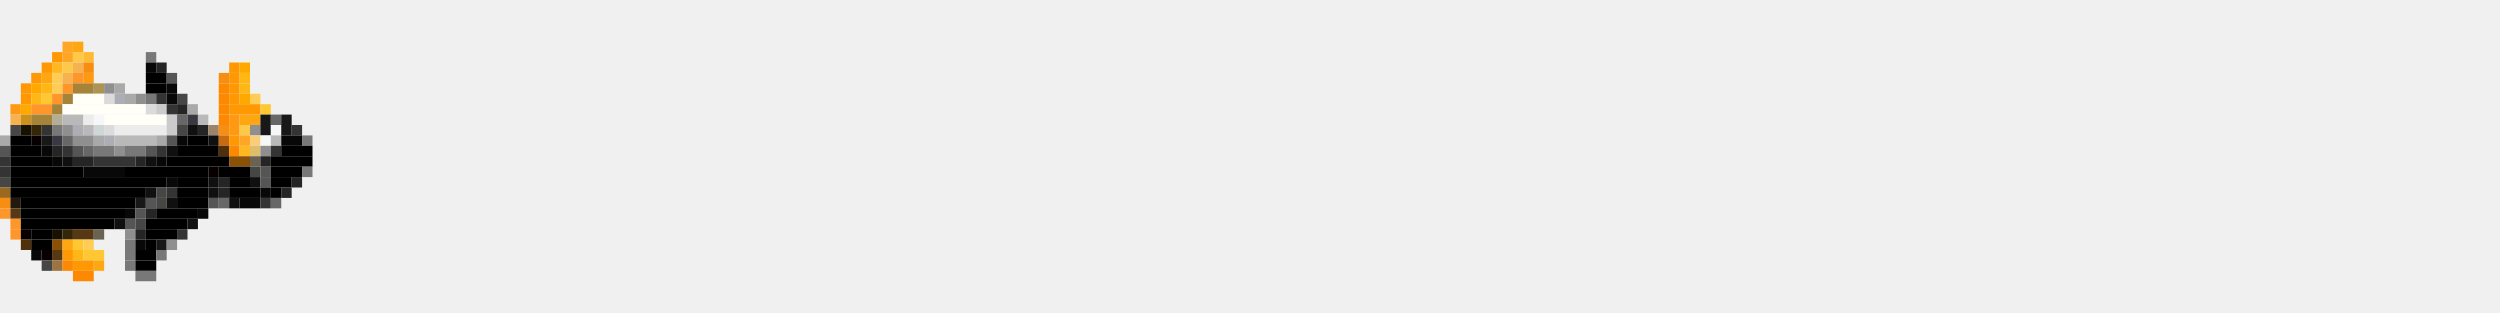
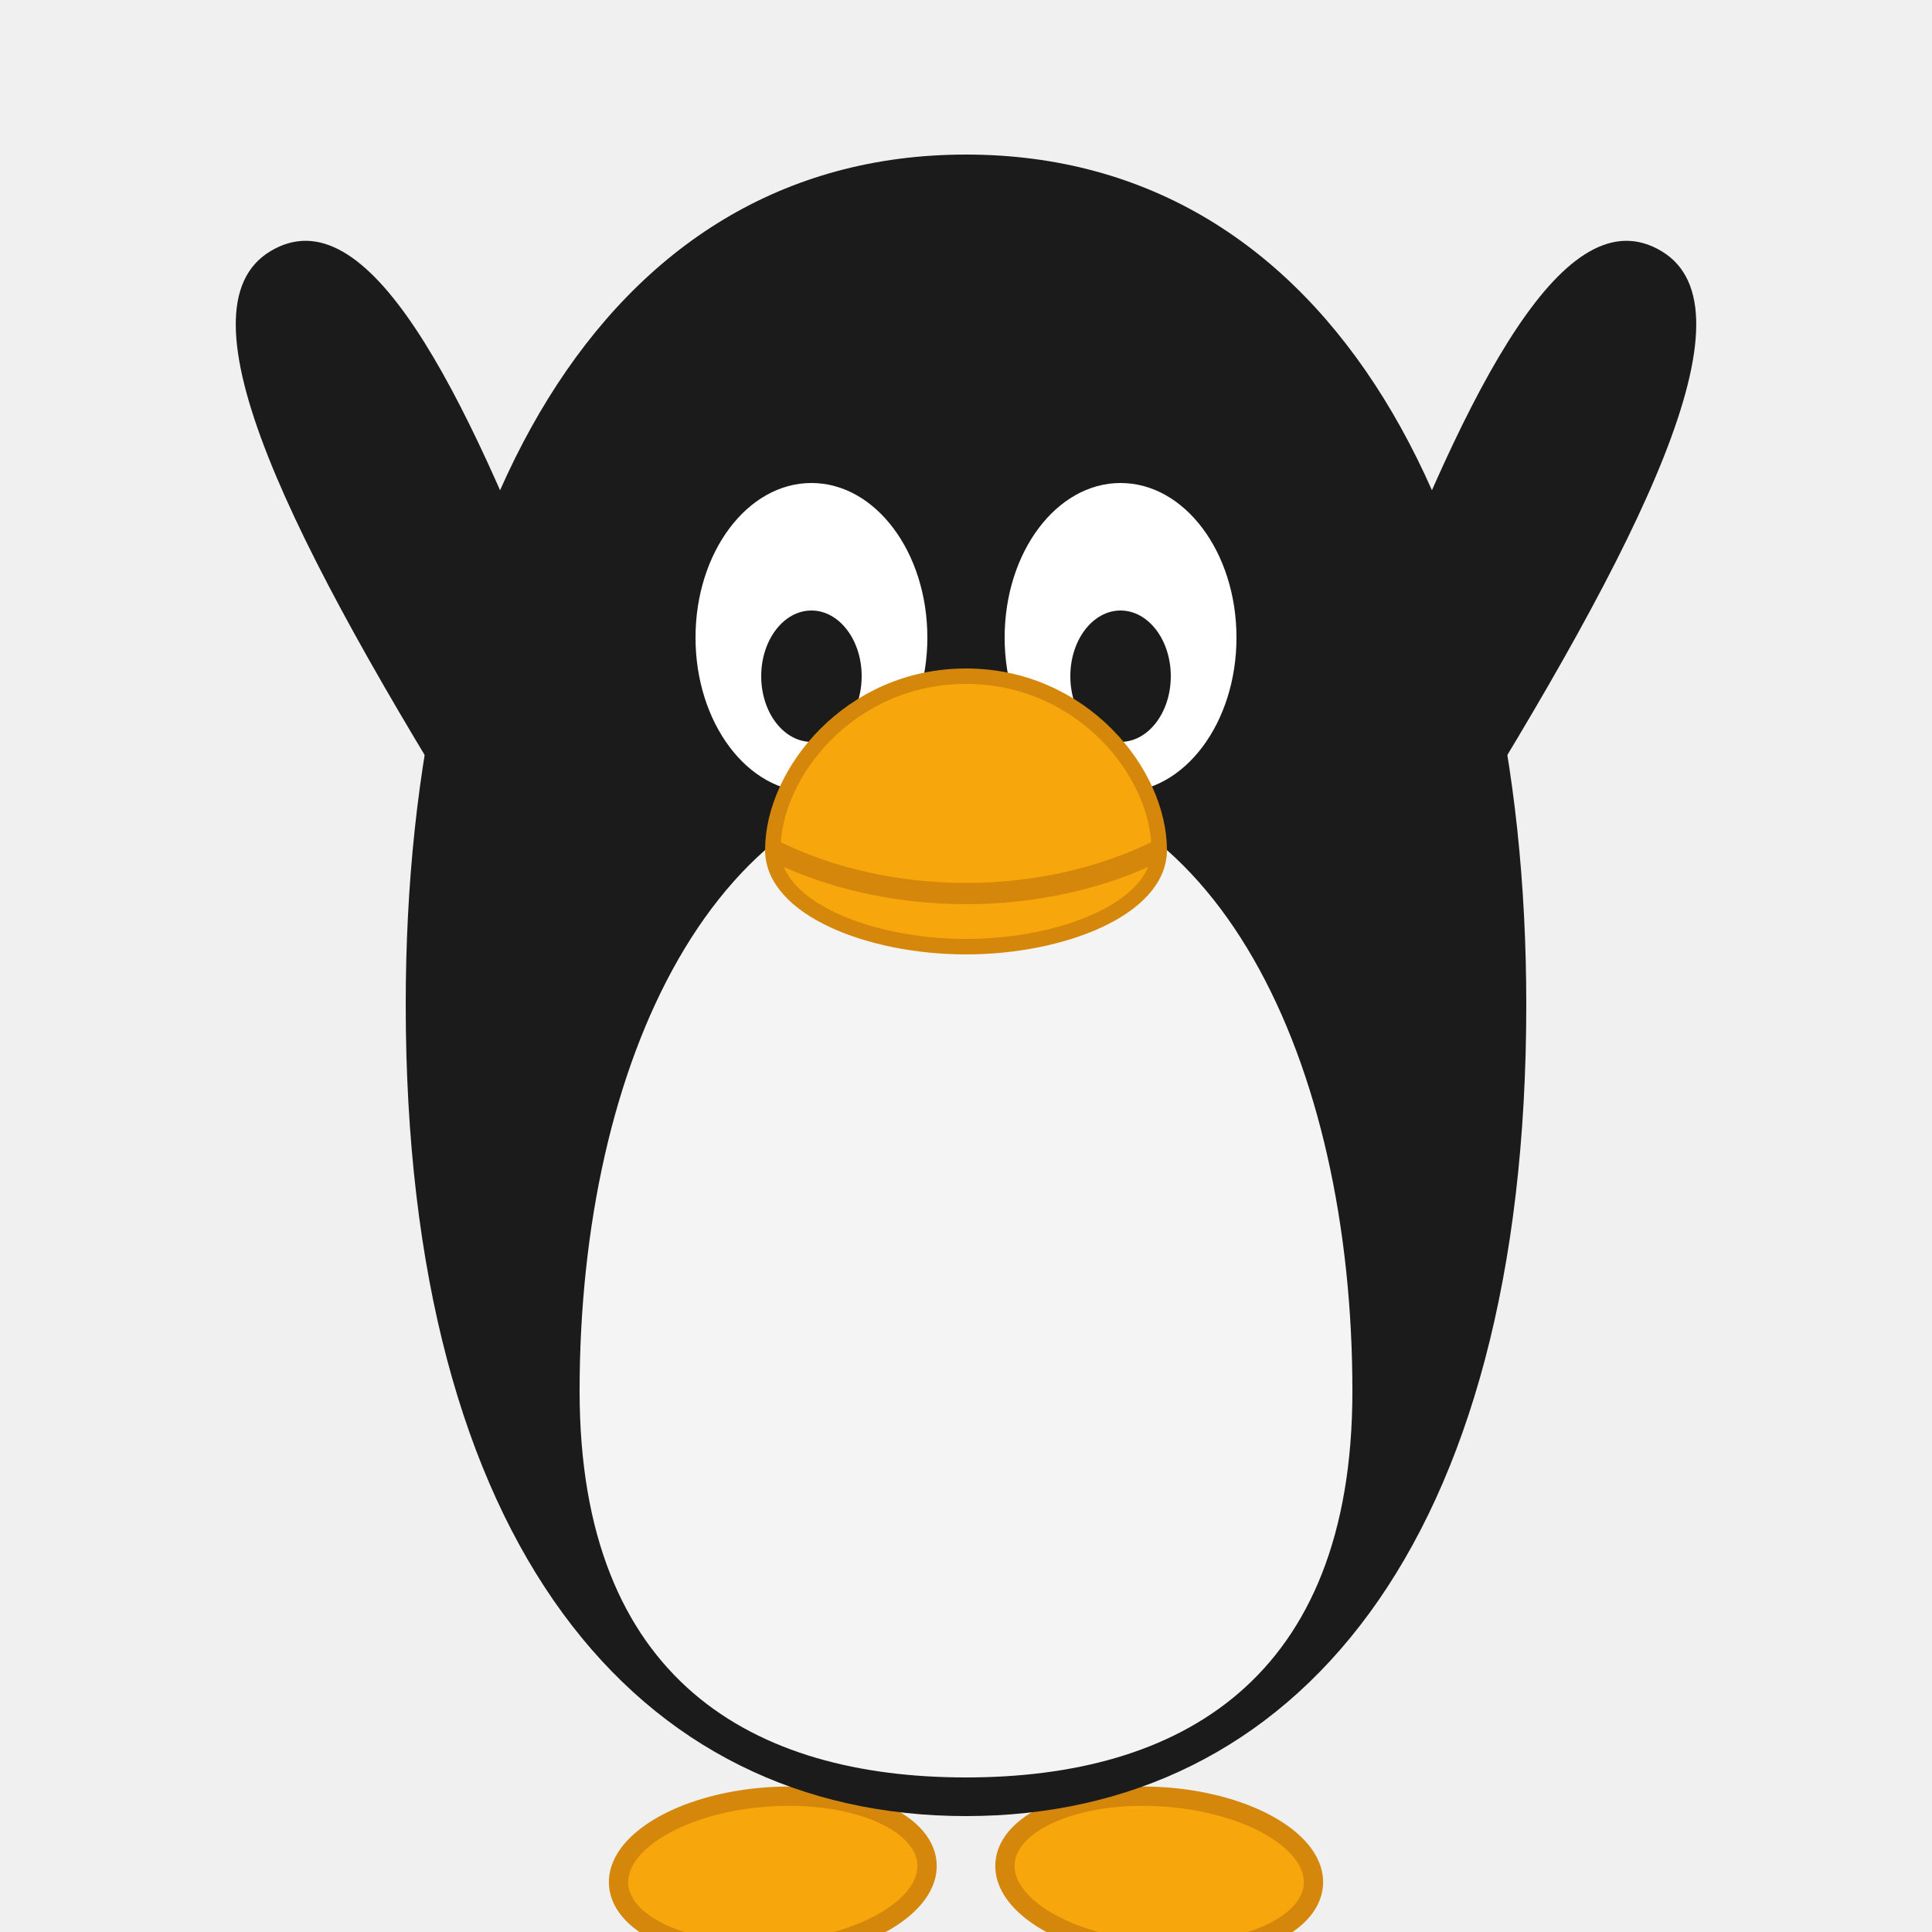
- <svg xmlns="http://www.w3.org/2000/svg" width="240" height="30" viewBox="0 0 240 30">
-   <rect x="6" y="4" width="1" height="1" fill="#ffa627" />
-   <rect x="7" y="4" width="1" height="1" fill="#ffa713" />
-   <rect x="5" y="5" width="1" height="1" fill="#ff9803" />
-   <rect x="6" y="5" width="1" height="1" fill="#ffa627" />
-   <rect x="7" y="5" width="1" height="1" fill="#fec948" />
-   <rect x="8" y="5" width="1" height="1" fill="#ffba34" />
-   <rect x="14" y="5" width="1" height="1" fill="#787878" />
-   <rect x="4" y="6" width="1" height="1" fill="#ff9803" />
-   <rect x="5" y="6" width="1" height="1" fill="#ffb821" />
-   <rect x="6" y="6" width="1" height="1" fill="#fec948" />
-   <rect x="7" y="6" width="1" height="1" fill="#f6b150" />
-   <rect x="8" y="6" width="1" height="1" fill="#f68f11" />
-   <rect x="14" y="6" width="1" height="1" fill="#080808" />
-   <rect x="15" y="6" width="1" height="1" fill="#252525" />
-   <rect x="22" y="6" width="1" height="1" fill="#ff9803" />
-   <rect x="23" y="6" width="1" height="1" fill="#ffa900" />
-   <rect x="3" y="7" width="1" height="1" fill="#ff9803" />
-   <rect x="4" y="7" width="1" height="1" fill="#ffa713" />
-   <rect x="5" y="7" width="1" height="1" fill="#ffcd56" />
-   <rect x="6" y="7" width="1" height="1" fill="#f6b150" />
-   <rect x="7" y="7" width="1" height="1" fill="#ff962a" />
-   <rect x="8" y="7" width="1" height="1" fill="#ff9912" />
-   <rect x="14" y="7" width="2" height="1" fill="#000000" />
-   <rect x="16" y="7" width="1" height="1" fill="#555555" />
-   <rect x="21" y="7" width="1" height="1" fill="#f68f11" />
-   <rect x="22" y="7" width="1" height="1" fill="#ff9803" />
-   <rect x="23" y="7" width="1" height="1" fill="#ffb715" />
-   <rect x="2" y="8" width="1" height="1" fill="#ff9803" />
-   <rect x="3" y="8" width="1" height="1" fill="#ffa900" />
-   <rect x="4" y="8" width="1" height="1" fill="#ffb715" />
-   <rect x="5" y="8" width="1" height="1" fill="#ffcd56" />
-   <rect x="6" y="8" width="1" height="1" fill="#ff962a" />
-   <rect x="7" y="8" width="2" height="1" fill="#a58439" />
-   <rect x="9" y="8" width="1" height="1" fill="#ad9452" />
-   <rect x="10" y="8" width="1" height="1" fill="#8f8f8f" />
-   <rect x="11" y="8" width="1" height="1" fill="#aaa9a9" />
-   <rect x="14" y="8" width="2" height="1" fill="#000000" />
-   <rect x="16" y="8" width="1" height="1" fill="#080808" />
-   <rect x="21" y="8" width="1" height="1" fill="#fd8801" />
-   <rect x="22" y="8" width="1" height="1" fill="#ff9803" />
-   <rect x="23" y="8" width="1" height="1" fill="#ffb715" />
-   <rect x="2" y="9" width="1" height="1" fill="#ff9803" />
-   <rect x="3" y="9" width="1" height="1" fill="#ffb715" />
-   <rect x="4" y="9" width="1" height="1" fill="#ffc832" />
-   <rect x="5" y="9" width="1" height="1" fill="#ff962a" />
-   <rect x="6" y="9" width="1" height="1" fill="#a58439" />
-   <rect x="7" y="9" width="3" height="1" fill="#fffff7" />
-   <rect x="10" y="9" width="1" height="1" fill="#dbdbdb" />
-   <rect x="11" y="9" width="1" height="1" fill="#adadb5" />
-   <rect x="12" y="9" width="1" height="1" fill="#aaa9a9" />
-   <rect x="13" y="9" width="1" height="1" fill="#8f8f8f" />
-   <rect x="14" y="9" width="1" height="1" fill="#787878" />
-   <rect x="15" y="9" width="1" height="1" fill="#343434" />
-   <rect x="16" y="9" width="1" height="1" fill="#080808" />
-   <rect x="17" y="9" width="1" height="1" fill="#464645" />
-   <rect x="21" y="9" width="1" height="1" fill="#fd8801" />
-   <rect x="22" y="9" width="1" height="1" fill="#ff9803" />
-   <rect x="23" y="9" width="1" height="1" fill="#ffa900" />
-   <rect x="24" y="9" width="1" height="1" fill="#ffcd56" />
-   <rect x="1" y="10" width="1" height="1" fill="#ff9912" />
-   <rect x="2" y="10" width="1" height="1" fill="#ffa900" />
-   <rect x="3" y="10" width="2" height="1" fill="#ff962a" />
-   <rect x="5" y="10" width="1" height="1" fill="#a58439" />
-   <rect x="6" y="10" width="8" height="1" fill="#fffff7" />
-   <rect x="14" y="10" width="1" height="1" fill="#dbdbdb" />
-   <rect x="15" y="10" width="1" height="1" fill="#cbcbcb" />
-   <rect x="16" y="10" width="1" height="1" fill="#343434" />
-   <rect x="17" y="10" width="1" height="1" fill="#252525" />
-   <rect x="18" y="10" width="1" height="1" fill="#aaa9a9" />
-   <rect x="21" y="10" width="1" height="1" fill="#fd8801" />
-   <rect x="22" y="10" width="3" height="1" fill="#ff9803" />
-   <rect x="25" y="10" width="1" height="1" fill="#ffc832" />
-   <rect x="1" y="11" width="1" height="1" fill="#f6b150" />
-   <rect x="2" y="11" width="1" height="1" fill="#cc911a" />
-   <rect x="3" y="11" width="2" height="1" fill="#a58439" />
-   <rect x="5" y="11" width="1" height="1" fill="#b5ad94" />
-   <rect x="6" y="11" width="2" height="1" fill="#b9b9ba" />
-   <rect x="8" y="11" width="1" height="1" fill="#ececec" />
-   <rect x="9" y="11" width="1" height="1" fill="#f7f7f7" />
-   <rect x="10" y="11" width="6" height="1" fill="#fffff7" />
-   <rect x="16" y="11" width="1" height="1" fill="#cbcbcb" />
-   <rect x="17" y="11" width="1" height="1" fill="#676767" />
-   <rect x="18" y="11" width="1" height="1" fill="#393942" />
-   <rect x="19" y="11" width="1" height="1" fill="#b9b9ba" />
-   <rect x="21" y="11" width="1" height="1" fill="#fd8801" />
-   <rect x="22" y="11" width="1" height="1" fill="#ff9912" />
-   <rect x="23" y="11" width="2" height="1" fill="#ffa713" />
-   <rect x="25" y="11" width="1" height="1" fill="#181818" />
-   <rect x="26" y="11" width="1" height="1" fill="#676767" />
-   <rect x="27" y="11" width="1" height="1" fill="#181818" />
-   <rect x="1" y="12" width="1" height="1" fill="#464645" />
-   <rect x="2" y="12" width="1" height="1" fill="#181000" />
-   <rect x="3" y="12" width="1" height="1" fill="#342708" />
-   <rect x="4" y="12" width="1" height="1" fill="#343434" />
-   <rect x="5" y="12" width="1" height="1" fill="#787878" />
-   <rect x="6" y="12" width="1" height="1" fill="#8f8f8f" />
-   <rect x="7" y="12" width="1" height="1" fill="#adadb5" />
-   <rect x="8" y="12" width="1" height="1" fill="#b9b9ba" />
-   <rect x="9" y="12" width="1" height="1" fill="#ced6d6" />
-   <rect x="10" y="12" width="1" height="1" fill="#dbdbdb" />
-   <rect x="11" y="12" width="5" height="1" fill="#ececec" />
-   <rect x="16" y="12" width="1" height="1" fill="#cbcbcb" />
-   <rect x="17" y="12" width="1" height="1" fill="#464645" />
-   <rect x="18" y="12" width="1" height="1" fill="#101010" />
-   <rect x="19" y="12" width="1" height="1" fill="#252525" />
-   <rect x="20" y="12" width="1" height="1" fill="#9c846b" />
-   <rect x="21" y="12" width="1" height="1" fill="#f68f11" />
-   <rect x="22" y="12" width="1" height="1" fill="#ff9912" />
-   <rect x="23" y="12" width="1" height="1" fill="#fec948" />
-   <rect x="24" y="12" width="1" height="1" fill="#8f8f8f" />
-   <rect x="25" y="12" width="1" height="1" fill="#181818" />
-   <rect x="26" y="12" width="1" height="1" fill="#f7f7f7" />
-   <rect x="27" y="12" width="1" height="1" fill="#181818" />
-   <rect x="28" y="12" width="1" height="1" fill="#343434" />
-   <rect x="0" y="13" width="1" height="1" fill="#aaa9a9" />
-   <rect x="1" y="13" width="2" height="1" fill="#000000" />
-   <rect x="3" y="13" width="1" height="1" fill="#080000" />
-   <rect x="4" y="13" width="1" height="1" fill="#181818" />
-   <rect x="5" y="13" width="1" height="1" fill="#393942" />
-   <rect x="6" y="13" width="1" height="1" fill="#676767" />
-   <rect x="7" y="13" width="2" height="1" fill="#8f8f8f" />
-   <rect x="9" y="13" width="1" height="1" fill="#aaa9a9" />
-   <rect x="10" y="13" width="1" height="1" fill="#adadb5" />
-   <rect x="11" y="13" width="4" height="1" fill="#b9b9ba" />
-   <rect x="15" y="13" width="1" height="1" fill="#aaa9a9" />
-   <rect x="16" y="13" width="1" height="1" fill="#555555" />
-   <rect x="17" y="13" width="1" height="1" fill="#080808" />
-   <rect x="18" y="13" width="2" height="1" fill="#000000" />
-   <rect x="20" y="13" width="1" height="1" fill="#101010" />
-   <rect x="21" y="13" width="1" height="1" fill="#c66b10" />
-   <rect x="22" y="13" width="1" height="1" fill="#ff9803" />
-   <rect x="23" y="13" width="1" height="1" fill="#ffa627" />
-   <rect x="24" y="13" width="1" height="1" fill="#f9ce7b" />
-   <rect x="25" y="13" width="1" height="1" fill="#f7f7f7" />
-   <rect x="26" y="13" width="1" height="1" fill="#b9b9ba" />
-   <rect x="27" y="13" width="2" height="1" fill="#080808" />
-   <rect x="29" y="13" width="1" height="1" fill="#787878" />
-   <rect x="0" y="14" width="1" height="1" fill="#555555" />
-   <rect x="1" y="14" width="3" height="1" fill="#000000" />
-   <rect x="4" y="14" width="1" height="1" fill="#080808" />
-   <rect x="5" y="14" width="1" height="1" fill="#252525" />
-   <rect x="6" y="14" width="1" height="1" fill="#343434" />
-   <rect x="7" y="14" width="1" height="1" fill="#555555" />
-   <rect x="8" y="14" width="1" height="1" fill="#676767" />
-   <rect x="9" y="14" width="2" height="1" fill="#787878" />
-   <rect x="11" y="14" width="1" height="1" fill="#8f8f8f" />
-   <rect x="12" y="14" width="2" height="1" fill="#787878" />
-   <rect x="14" y="14" width="1" height="1" fill="#555555" />
-   <rect x="15" y="14" width="1" height="1" fill="#343434" />
-   <rect x="16" y="14" width="1" height="1" fill="#101010" />
-   <rect x="17" y="14" width="4" height="1" fill="#000000" />
-   <rect x="21" y="14" width="1" height="1" fill="#4f300b" />
-   <rect x="22" y="14" width="1" height="1" fill="#fd8801" />
-   <rect x="23" y="14" width="1" height="1" fill="#ffb821" />
-   <rect x="24" y="14" width="1" height="1" fill="#debd6b" />
-   <rect x="25" y="14" width="1" height="1" fill="#8f8f8f" />
-   <rect x="26" y="14" width="1" height="1" fill="#343434" />
-   <rect x="27" y="14" width="3" height="1" fill="#000000" />
-   <rect x="0" y="15" width="1" height="1" fill="#343434" />
-   <rect x="1" y="15" width="4" height="1" fill="#000000" />
-   <rect x="5" y="15" width="1" height="1" fill="#080808" />
-   <rect x="6" y="15" width="1" height="1" fill="#101010" />
-   <rect x="7" y="15" width="2" height="1" fill="#252525" />
-   <rect x="9" y="15" width="4" height="1" fill="#343434" />
-   <rect x="13" y="15" width="1" height="1" fill="#252525" />
-   <rect x="14" y="15" width="1" height="1" fill="#101010" />
-   <rect x="15" y="15" width="1" height="1" fill="#080808" />
-   <rect x="16" y="15" width="6" height="1" fill="#000000" />
-   <rect x="22" y="15" width="2" height="1" fill="#8a5006" />
-   <rect x="24" y="15" width="1" height="1" fill="#6b6352" />
-   <rect x="25" y="15" width="1" height="1" fill="#252525" />
-   <rect x="26" y="15" width="4" height="1" fill="#000000" />
-   <rect x="0" y="16" width="1" height="1" fill="#343434" />
-   <rect x="1" y="16" width="7" height="1" fill="#000000" />
-   <rect x="8" y="16" width="4" height="1" fill="#080808" />
-   <rect x="12" y="16" width="8" height="1" fill="#000000" />
-   <rect x="20" y="16" width="1" height="1" fill="#080000" />
-   <rect x="21" y="16" width="3" height="1" fill="#000000" />
-   <rect x="24" y="16" width="1" height="1" fill="#464645" />
-   <rect x="25" y="16" width="1" height="1" fill="#555555" />
-   <rect x="26" y="16" width="3" height="1" fill="#000000" />
-   <rect x="29" y="16" width="1" height="1" fill="#787878" />
-   <rect x="0" y="17" width="1" height="1" fill="#464645" />
-   <rect x="1" y="17" width="15" height="1" fill="#000000" />
-   <rect x="16" y="17" width="1" height="1" fill="#080808" />
-   <rect x="17" y="17" width="3" height="1" fill="#000000" />
-   <rect x="20" y="17" width="1" height="1" fill="#101010" />
-   <rect x="21" y="17" width="1" height="1" fill="#252525" />
-   <rect x="22" y="17" width="2" height="1" fill="#000000" />
-   <rect x="24" y="17" width="1" height="1" fill="#101010" />
-   <rect x="25" y="17" width="1" height="1" fill="#555555" />
-   <rect x="26" y="17" width="2" height="1" fill="#000000" />
-   <rect x="28" y="17" width="1" height="1" fill="#252525" />
-   <rect x="0" y="18" width="1" height="1" fill="#9a691d" />
-   <rect x="1" y="18" width="13" height="1" fill="#000000" />
-   <rect x="14" y="18" width="1" height="1" fill="#101010" />
-   <rect x="15" y="18" width="1" height="1" fill="#464645" />
-   <rect x="16" y="18" width="1" height="1" fill="#343434" />
-   <rect x="17" y="18" width="3" height="1" fill="#000000" />
-   <rect x="20" y="18" width="1" height="1" fill="#101010" />
-   <rect x="21" y="18" width="1" height="1" fill="#252525" />
-   <rect x="22" y="18" width="3" height="1" fill="#000000" />
-   <rect x="25" y="18" width="1" height="1" fill="#080808" />
-   <rect x="26" y="18" width="1" height="1" fill="#000000" />
-   <rect x="27" y="18" width="1" height="1" fill="#252525" />
-   <rect x="0" y="19" width="1" height="1" fill="#f68f11" />
-   <rect x="1" y="19" width="1" height="1" fill="#24190d" />
-   <rect x="2" y="19" width="11" height="1" fill="#000000" />
-   <rect x="13" y="19" width="1" height="1" fill="#181818" />
-   <rect x="14" y="19" width="1" height="1" fill="#555555" />
-   <rect x="15" y="19" width="1" height="1" fill="#464645" />
-   <rect x="16" y="19" width="1" height="1" fill="#101010" />
-   <rect x="17" y="19" width="3" height="1" fill="#000000" />
-   <rect x="20" y="19" width="1" height="1" fill="#555555" />
-   <rect x="21" y="19" width="1" height="1" fill="#676767" />
-   <rect x="22" y="19" width="1" height="1" fill="#101010" />
-   <rect x="23" y="19" width="2" height="1" fill="#080808" />
-   <rect x="25" y="19" width="1" height="1" fill="#343434" />
-   <rect x="26" y="19" width="1" height="1" fill="#676767" />
-   <rect x="0" y="20" width="1" height="1" fill="#ff962a" />
-   <rect x="1" y="20" width="1" height="1" fill="#563914" />
-   <rect x="2" y="20" width="10" height="1" fill="#000000" />
-   <rect x="12" y="20" width="1" height="1" fill="#080808" />
-   <rect x="13" y="20" width="1" height="1" fill="#555555" />
-   <rect x="14" y="20" width="1" height="1" fill="#252525" />
-   <rect x="15" y="20" width="4" height="1" fill="#000000" />
-   <rect x="19" y="20" width="1" height="1" fill="#080808" />
-   <rect x="1" y="21" width="1" height="1" fill="#ff962a" />
-   <rect x="2" y="21" width="9" height="1" fill="#000000" />
-   <rect x="11" y="21" width="1" height="1" fill="#101010" />
-   <rect x="12" y="21" width="1" height="1" fill="#555555" />
-   <rect x="13" y="21" width="1" height="1" fill="#464645" />
-   <rect x="14" y="21" width="4" height="1" fill="#000000" />
-   <rect x="18" y="21" width="1" height="1" fill="#101010" />
-   <rect x="1" y="22" width="1" height="1" fill="#ff962a" />
-   <rect x="2" y="22" width="1" height="1" fill="#080000" />
-   <rect x="3" y="22" width="2" height="1" fill="#000000" />
-   <rect x="5" y="22" width="1" height="1" fill="#181000" />
-   <rect x="6" y="22" width="1" height="1" fill="#342708" />
-   <rect x="7" y="22" width="2" height="1" fill="#563914" />
-   <rect x="9" y="22" width="1" height="1" fill="#6b6352" />
-   <rect x="12" y="22" width="1" height="1" fill="#8f8f8f" />
-   <rect x="13" y="22" width="1" height="1" fill="#252525" />
-   <rect x="14" y="22" width="3" height="1" fill="#000000" />
-   <rect x="17" y="22" width="1" height="1" fill="#343434" />
-   <rect x="2" y="23" width="1" height="1" fill="#4f300b" />
-   <rect x="3" y="23" width="2" height="1" fill="#000000" />
-   <rect x="5" y="23" width="1" height="1" fill="#8a5006" />
-   <rect x="6" y="23" width="1" height="1" fill="#ffa713" />
-   <rect x="7" y="23" width="1" height="1" fill="#ffc832" />
-   <rect x="8" y="23" width="1" height="1" fill="#ffcd56" />
-   <rect x="12" y="23" width="1" height="1" fill="#787878" />
-   <rect x="13" y="23" width="1" height="1" fill="#080808" />
-   <rect x="14" y="23" width="1" height="1" fill="#000000" />
-   <rect x="15" y="23" width="1" height="1" fill="#181818" />
-   <rect x="16" y="23" width="1" height="1" fill="#8f8f8f" />
-   <rect x="3" y="24" width="1" height="1" fill="#080808" />
-   <rect x="4" y="24" width="1" height="1" fill="#080000" />
-   <rect x="5" y="24" width="1" height="1" fill="#563914" />
-   <rect x="6" y="24" width="1" height="1" fill="#ff9803" />
-   <rect x="7" y="24" width="1" height="1" fill="#ffb715" />
-   <rect x="8" y="24" width="2" height="1" fill="#ffc832" />
-   <rect x="12" y="24" width="1" height="1" fill="#787878" />
-   <rect x="13" y="24" width="2" height="1" fill="#000000" />
-   <rect x="15" y="24" width="1" height="1" fill="#787878" />
-   <rect x="4" y="25" width="1" height="1" fill="#464645" />
-   <rect x="5" y="25" width="1" height="1" fill="#9c7342" />
-   <rect x="6" y="25" width="1" height="1" fill="#fd8801" />
-   <rect x="7" y="25" width="2" height="1" fill="#ff9803" />
-   <rect x="9" y="25" width="1" height="1" fill="#ffa713" />
-   <rect x="12" y="25" width="1" height="1" fill="#787878" />
-   <rect x="13" y="25" width="2" height="1" fill="#000000" />
-   <rect x="7" y="26" width="2" height="1" fill="#fd8801" />
-   <rect x="13" y="26" width="2" height="1" fill="#787878" />
+ <svg xmlns="http://www.w3.org/2000/svg" viewBox="0 0 100 100">
+   <g transform="rotate(-4 40 97)">
+     <ellipse cx="40" cy="97" rx="8" ry="4" fill="#f7a70b" stroke="#d4870a" stroke-width="1" />
+   </g>
+   <g transform="rotate(4 60 97)">
+     <ellipse cx="60" cy="97" rx="8" ry="4" fill="#f7a70b" stroke="#d4870a" stroke-width="1" />
+   </g>
+   <path d="M50 8 C31 8 21 27 21 52 C21 80 33 94 50 94 C67 94 79 80 79 52 C79 27 69 8 50 8 Z" fill="#1b1b1b" />
+   <path d="M25 44 C15 28 9 16 14 13 C19 10 24 20 29 33 C31 39 29 43 27 46 Z" fill="#1b1b1b" />
+   <path d="M75 44 C85 28 91 16 86 13 C81 10 76 20 71 33 C69 39 71 43 73 46 Z" fill="#1b1b1b" />
+   <path d="M50 40 C37 40 30 55 30 72 C30 87 39 92 50 92 C61 92 70 87 70 72 C70 55 63 40 50 40 Z" fill="#f4f4f4" />
+   <ellipse cx="42" cy="33" rx="6" ry="8" fill="#fff" />
+   <ellipse cx="42.0" cy="35" rx="2.6" ry="3.4" fill="#1b1b1b" />
+   <ellipse cx="58" cy="33" rx="6" ry="8" fill="#fff" />
+   <ellipse cx="58.0" cy="35" rx="2.6" ry="3.4" fill="#1b1b1b" />
+   <path d="M50 35 C44 35 40 40 40 44 C40 47 45 49 50 49 C55 49 60 47 60 44 C60 40 56 35 50 35 Z" fill="#f7a70b" stroke="#d4870a" stroke-width="0.8" />
+   <path d="M40 44 C46 47 54 47 60 44" fill="none" stroke="#d4870a" stroke-width="1.1" />
</svg>
